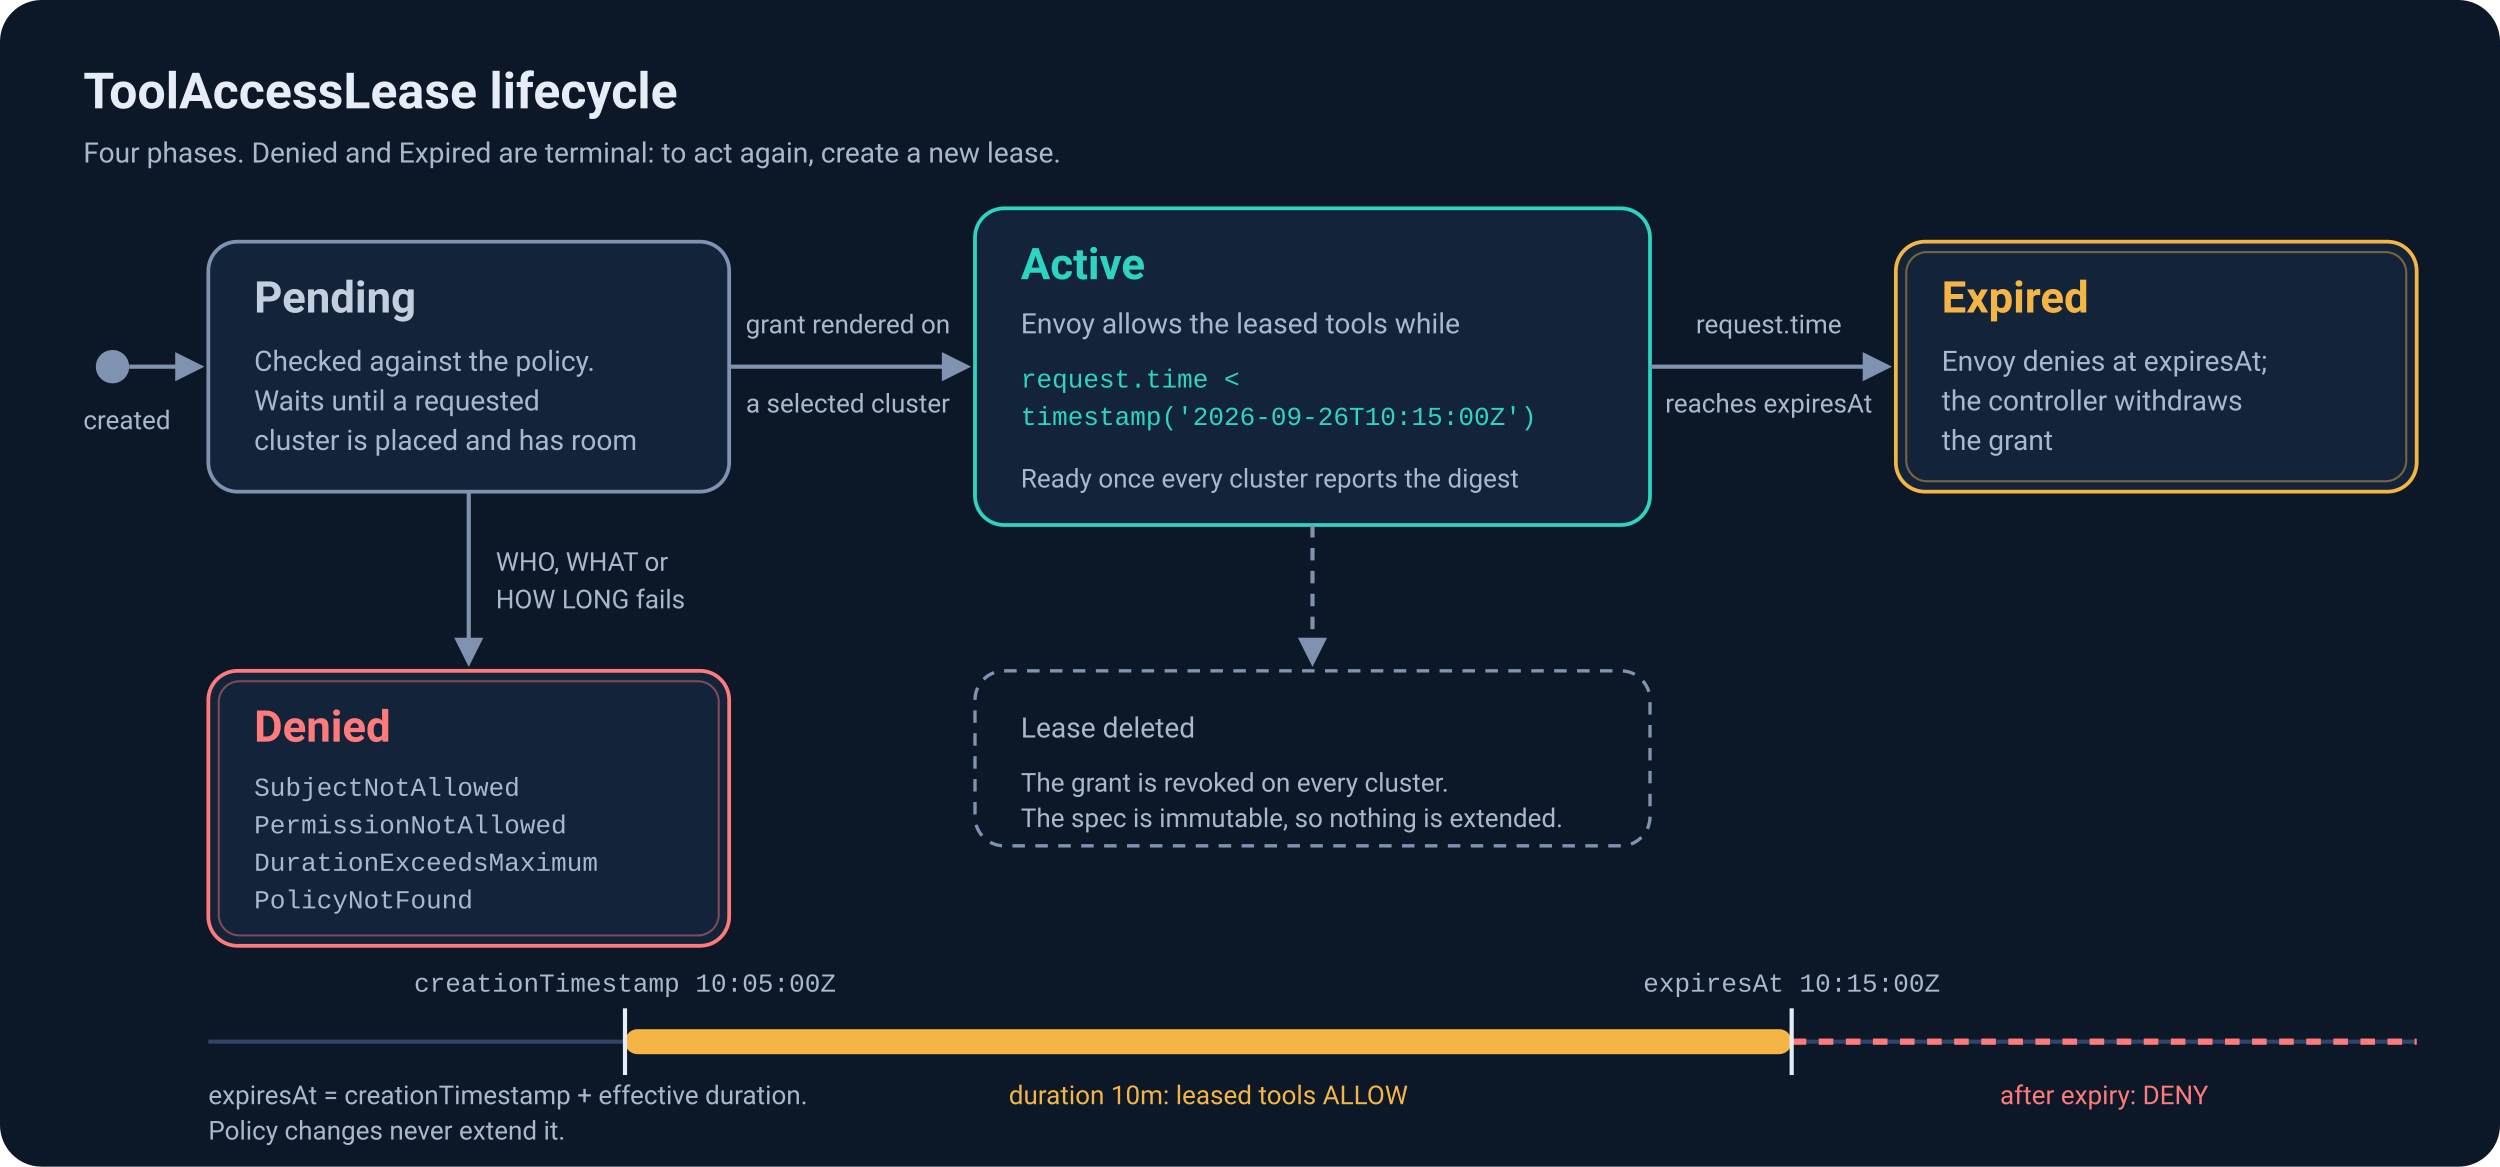
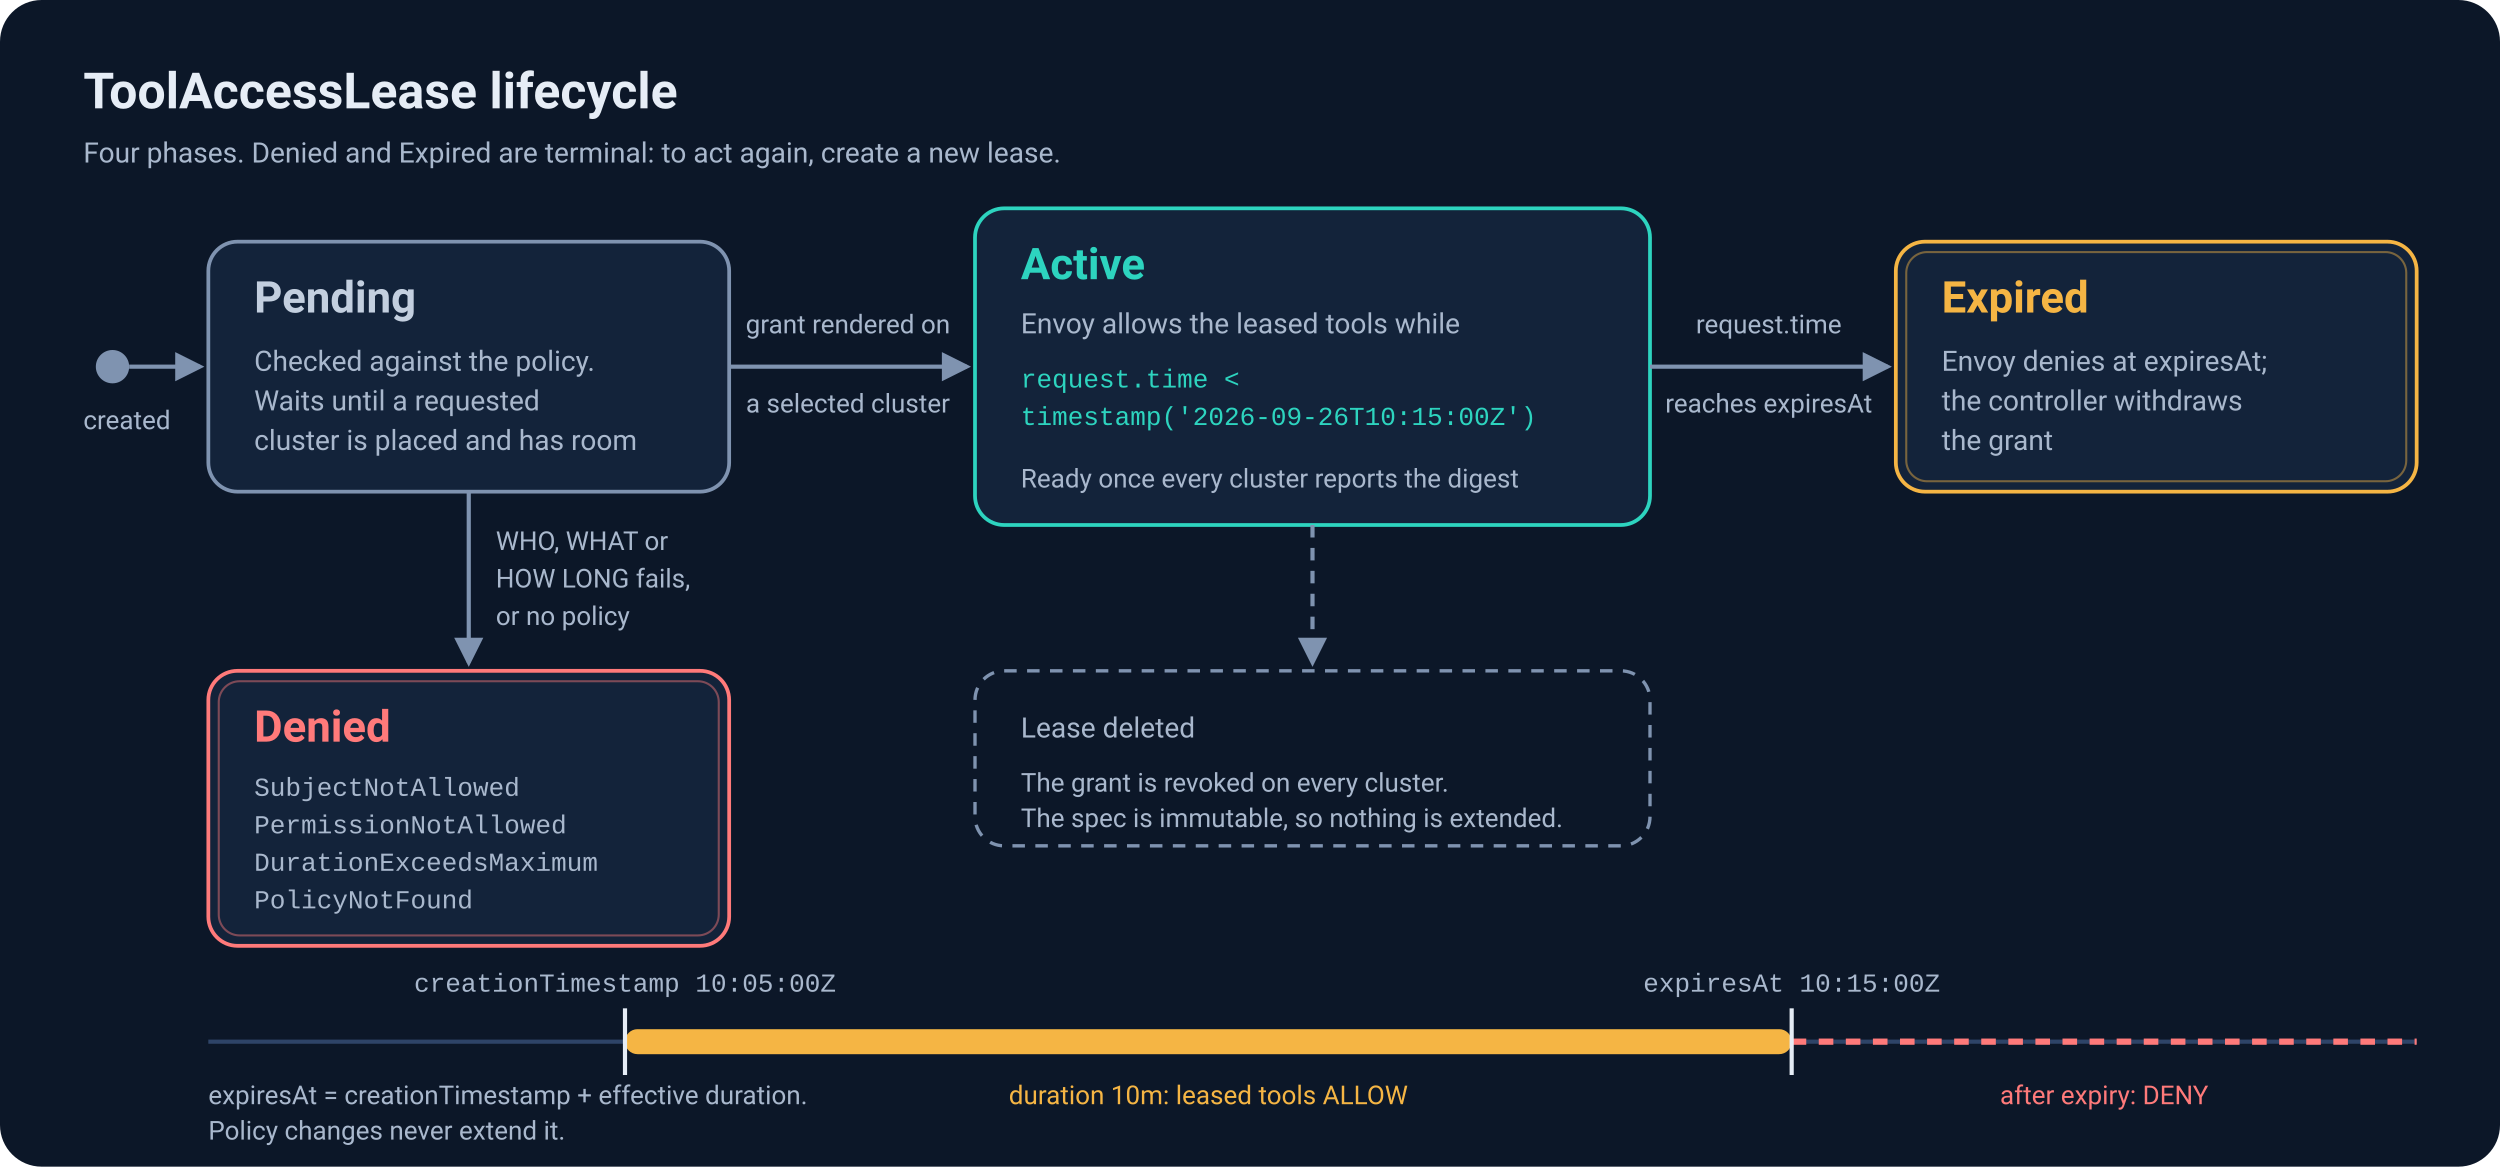
<svg xmlns="http://www.w3.org/2000/svg" viewBox="0 0 1200 560" width="1200" height="560" role="img" aria-labelledby="life-t life-d">
  <defs>
    <style>
      svg { fill: #E6EDF6; }
      text { font-family: -apple-system, BlinkMacSystemFont, "Segoe UI", Roboto, "Helvetica Neue", Arial, sans-serif; font-size: 15px; }
      .mono { font-family: ui-monospace, "SF Mono", SFMono-Regular, Menlo, Consolas, "Liberation Mono", monospace; }
      .h1 { font-size: 24px; font-weight: 700; }
      .st { font-size: 21px; font-weight: 750; }
      .sm { font-size: 13.5px; fill: #A9B8CD; }
      .xs { font-size: 12.5px; fill: #A9B8CD; }
      .allow { fill: #2DD4BF; }
      .lease { fill: #F5B544; }
      .deny { fill: #FF7A7A; }
      .muted { fill: #C3CFDF; }
      .box { fill: #13233A; stroke-width: 1.8; }
      .wire { fill: none; stroke: #7F93B0; stroke-width: 2; }
    </style>
    <marker id="life-a" viewBox="0 0 10 10" refX="8.5" refY="5" markerWidth="7" markerHeight="7" orient="auto-start-reverse">
      <path d="M0 0L10 5L0 10z" fill="#7F93B0" />
    </marker>
  </defs>
  <rect width="1200" height="560" rx="20" fill="#0C1728" />
  <text class="h1" x="40" y="52">ToolAccessLease lifecycle</text>
  <text class="sm" x="40" y="78">Four phases. Denied and Expired are terminal: to act again, create a new lease.</text>
  <circle cx="54" cy="176" r="8" fill="#7F93B0" />
  <path class="wire" d="M62 176H96" marker-end="url(#life-a)" />
  <text class="xs" x="40" y="206">created</text>
  <rect class="box" x="100" y="116" width="250" height="120" rx="14" stroke="#7F93B0" />
  <text class="st muted" x="122" y="150">Pending</text>
  <text class="sm" x="122" y="178">Checked against the policy.</text>
  <text class="sm" x="122" y="197">Waits until a requested</text>
  <text class="sm" x="122" y="216">cluster is placed and has room</text>
  <path class="wire" d="M350 176H464" marker-end="url(#life-a)" />
  <text class="xs" x="407" y="160" text-anchor="middle">grant rendered on</text>
  <text class="xs" x="407" y="198" text-anchor="middle">a selected cluster</text>
  <rect class="box" x="468" y="100" width="324" height="152" rx="14" stroke="#2DD4BF" />
  <text class="st allow" x="490" y="134">Active</text>
  <text class="sm" x="490" y="160">Envoy allows the leased tools while</text>
  <text class="xs mono allow" x="490" y="186">request.time &lt;</text>
  <text class="xs mono allow" x="490" y="204">timestamp('2026-09-26T10:15:00Z')</text>
  <text class="xs" x="490" y="234">Ready once every cluster reports the digest</text>
  <path class="wire" d="M792 176H906" marker-end="url(#life-a)" />
  <text class="xs" x="849" y="160" text-anchor="middle">request.time</text>
  <text class="xs" x="849" y="198" text-anchor="middle">reaches expiresAt</text>
  <rect class="box" x="910" y="116" width="250" height="120" rx="14" stroke="#F5B544" />
  <rect x="915" y="121" width="240" height="110" rx="10" fill="none" stroke="#F5B544" stroke-opacity="0.45" />
  <text class="st lease" x="932" y="150">Expired</text>
  <text class="sm" x="932" y="178">Envoy denies at expiresAt;</text>
  <text class="sm" x="932" y="197">the controller withdraws</text>
  <text class="sm" x="932" y="216">the grant</text>
  <path class="wire" d="M225 236V318" marker-end="url(#life-a)" />
-   <text class="xs" x="238" y="274">WHO, WHAT or</text>
-   <text class="xs" x="238" y="292">HOW LONG fails</text>
+   <text class="xs" x="238" y="264">WHO, WHAT or</text>
+   <text class="xs" x="238" y="282">HOW LONG fails,</text>
+   <text class="xs" x="238" y="300">or no policy</text>
  <rect class="box" x="100" y="322" width="250" height="132" rx="14" stroke="#FF7A7A" />
  <rect x="105" y="327" width="240" height="122" rx="10" fill="none" stroke="#FF7A7A" stroke-opacity="0.45" />
  <text class="st deny" x="122" y="356">Denied</text>
  <text class="xs mono" x="122" y="382">SubjectNotAllowed</text>
  <text class="xs mono" x="122" y="400">PermissionNotAllowed</text>
  <text class="xs mono" x="122" y="418">DurationExceedsMaximum</text>
  <text class="xs mono" x="122" y="436">PolicyNotFound</text>
  <path class="wire" d="M630 252V318" marker-end="url(#life-a)" stroke-dasharray="6 5" />
  <rect x="468" y="322" width="324" height="84" rx="14" fill="none" stroke="#7F93B0" stroke-dasharray="6 5" stroke-width="1.6" />
  <text class="sm" x="490" y="354" fill="#E6EDF6">Lease deleted</text>
  <text class="xs" x="490" y="380">The grant is revoked on every cluster.</text>
  <text class="xs" x="490" y="397">The spec is immutable, so nothing is extended.</text>
  <g transform="translate(0 0)">
    <line x1="100" y1="500" x2="1160" y2="500" stroke="#2E4468" stroke-width="2" />
    <rect x="300" y="494" width="560" height="12" rx="6" fill="#F5B544" />
    <line x1="860" y1="500" x2="1160" y2="500" stroke="#FF7A7A" stroke-width="3" stroke-dasharray="7 6" />
    <line x1="300" y1="484" x2="300" y2="516" stroke="#E6EDF6" stroke-width="2" />
    <line x1="860" y1="484" x2="860" y2="516" stroke="#E6EDF6" stroke-width="2" />
    <text class="xs mono" x="300" y="476" text-anchor="middle">creationTimestamp 10:05:00Z</text>
    <text class="xs mono" x="860" y="476" text-anchor="middle">expiresAt 10:15:00Z</text>
    <text class="xs lease" x="580" y="530" text-anchor="middle">duration 10m: leased tools ALLOW</text>
    <text class="xs deny" x="1010" y="530" text-anchor="middle">after expiry: DENY</text>
    <text class="xs" x="100" y="530">expiresAt = creationTimestamp + effective duration.</text>
    <text class="xs" x="100" y="547">Policy changes never extend it.</text>
  </g>
</svg>
